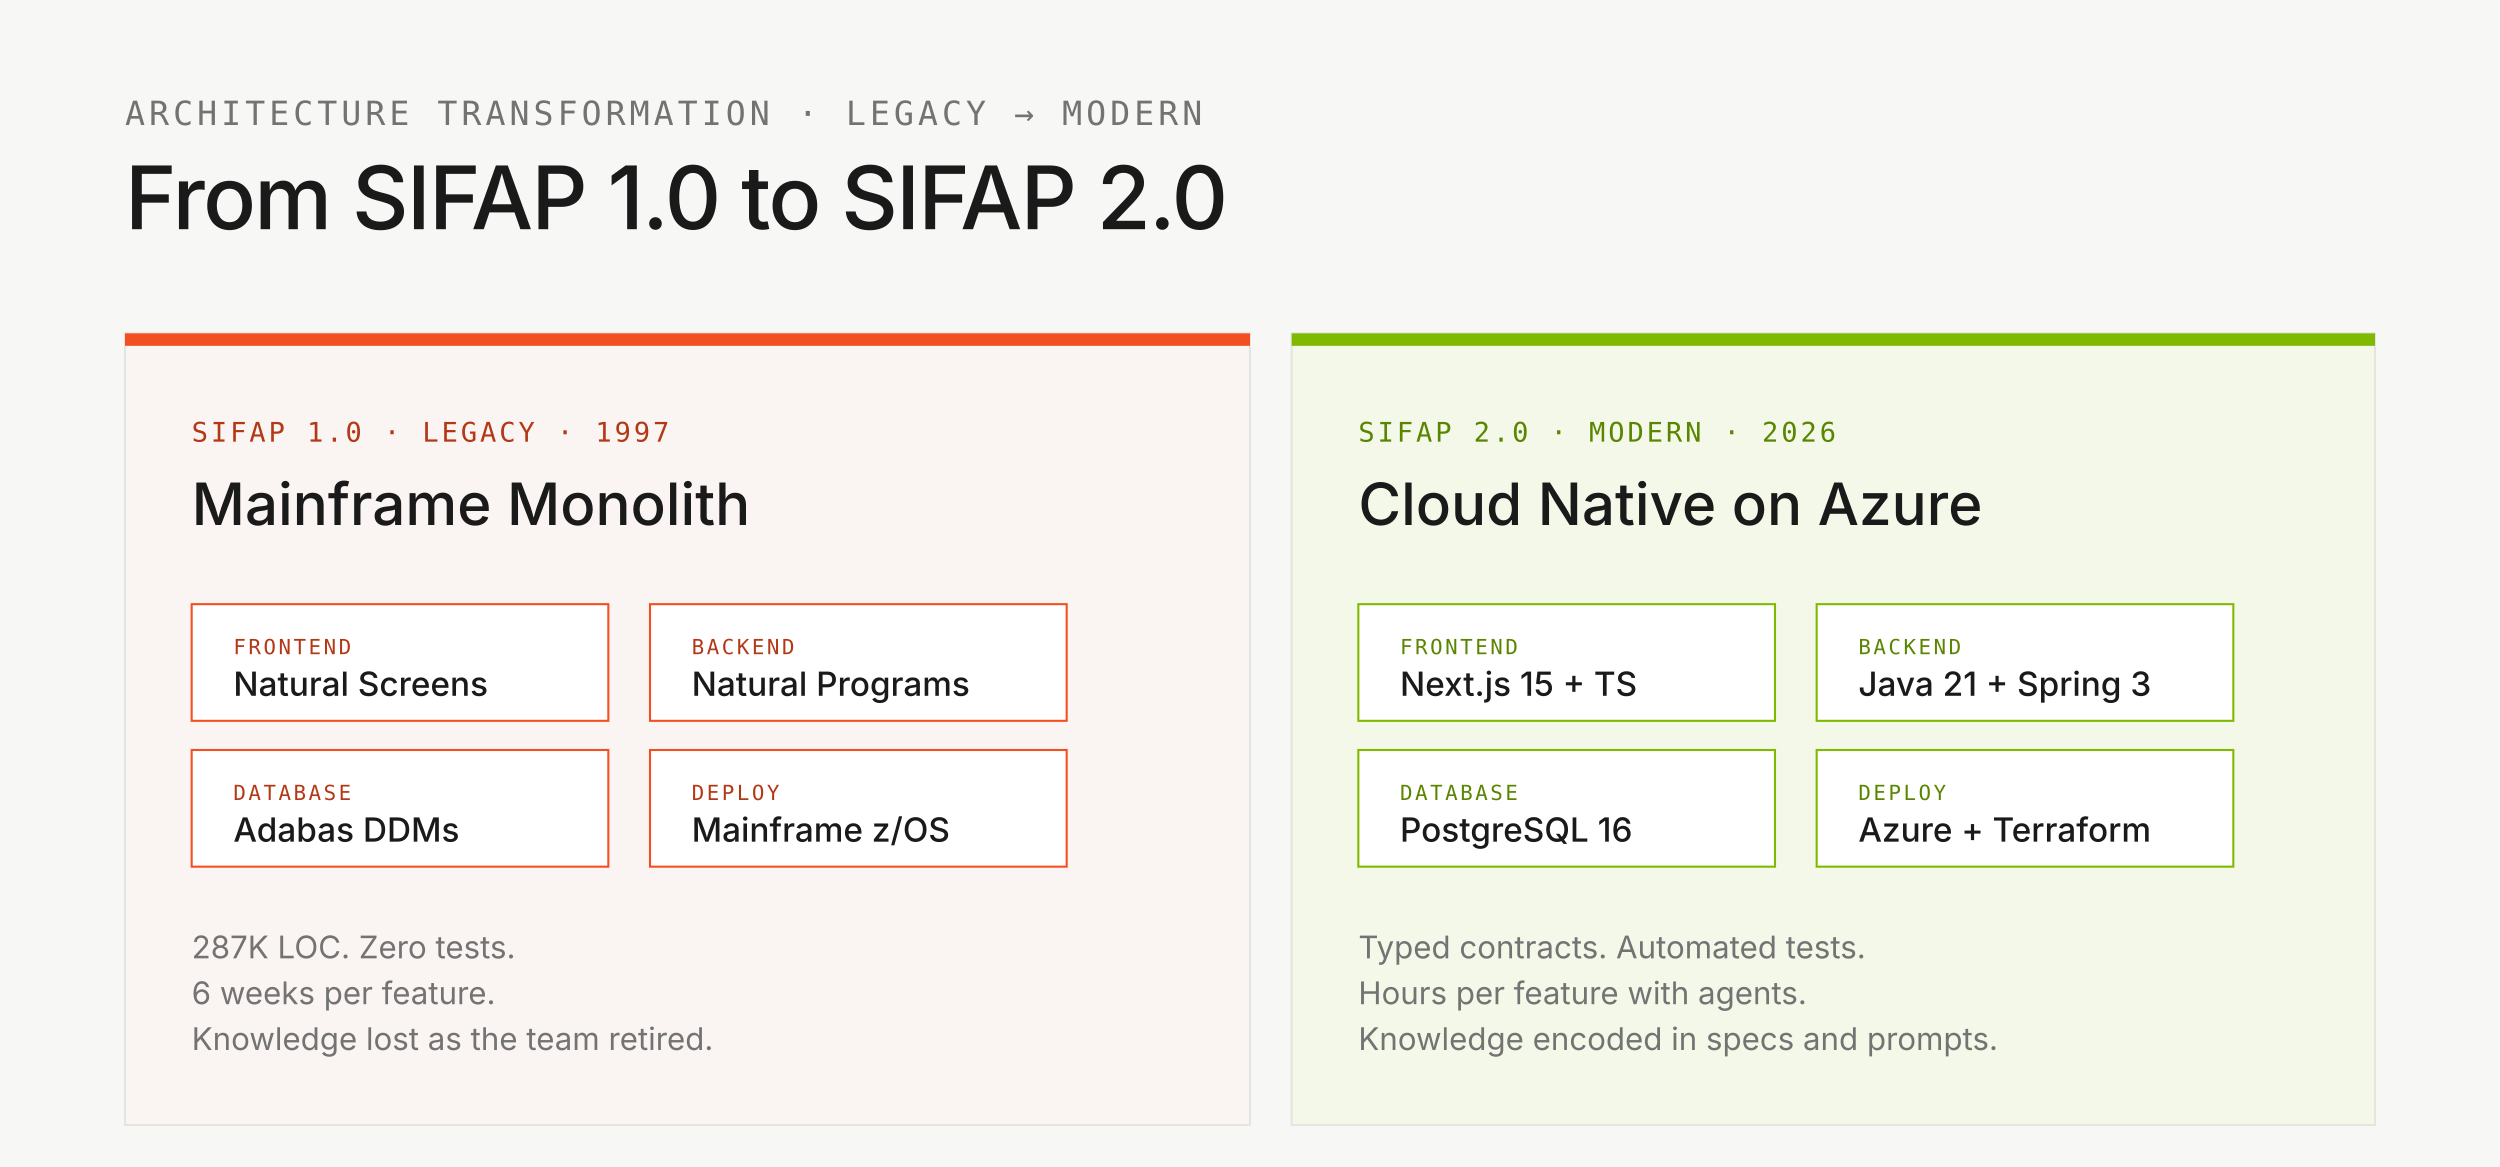
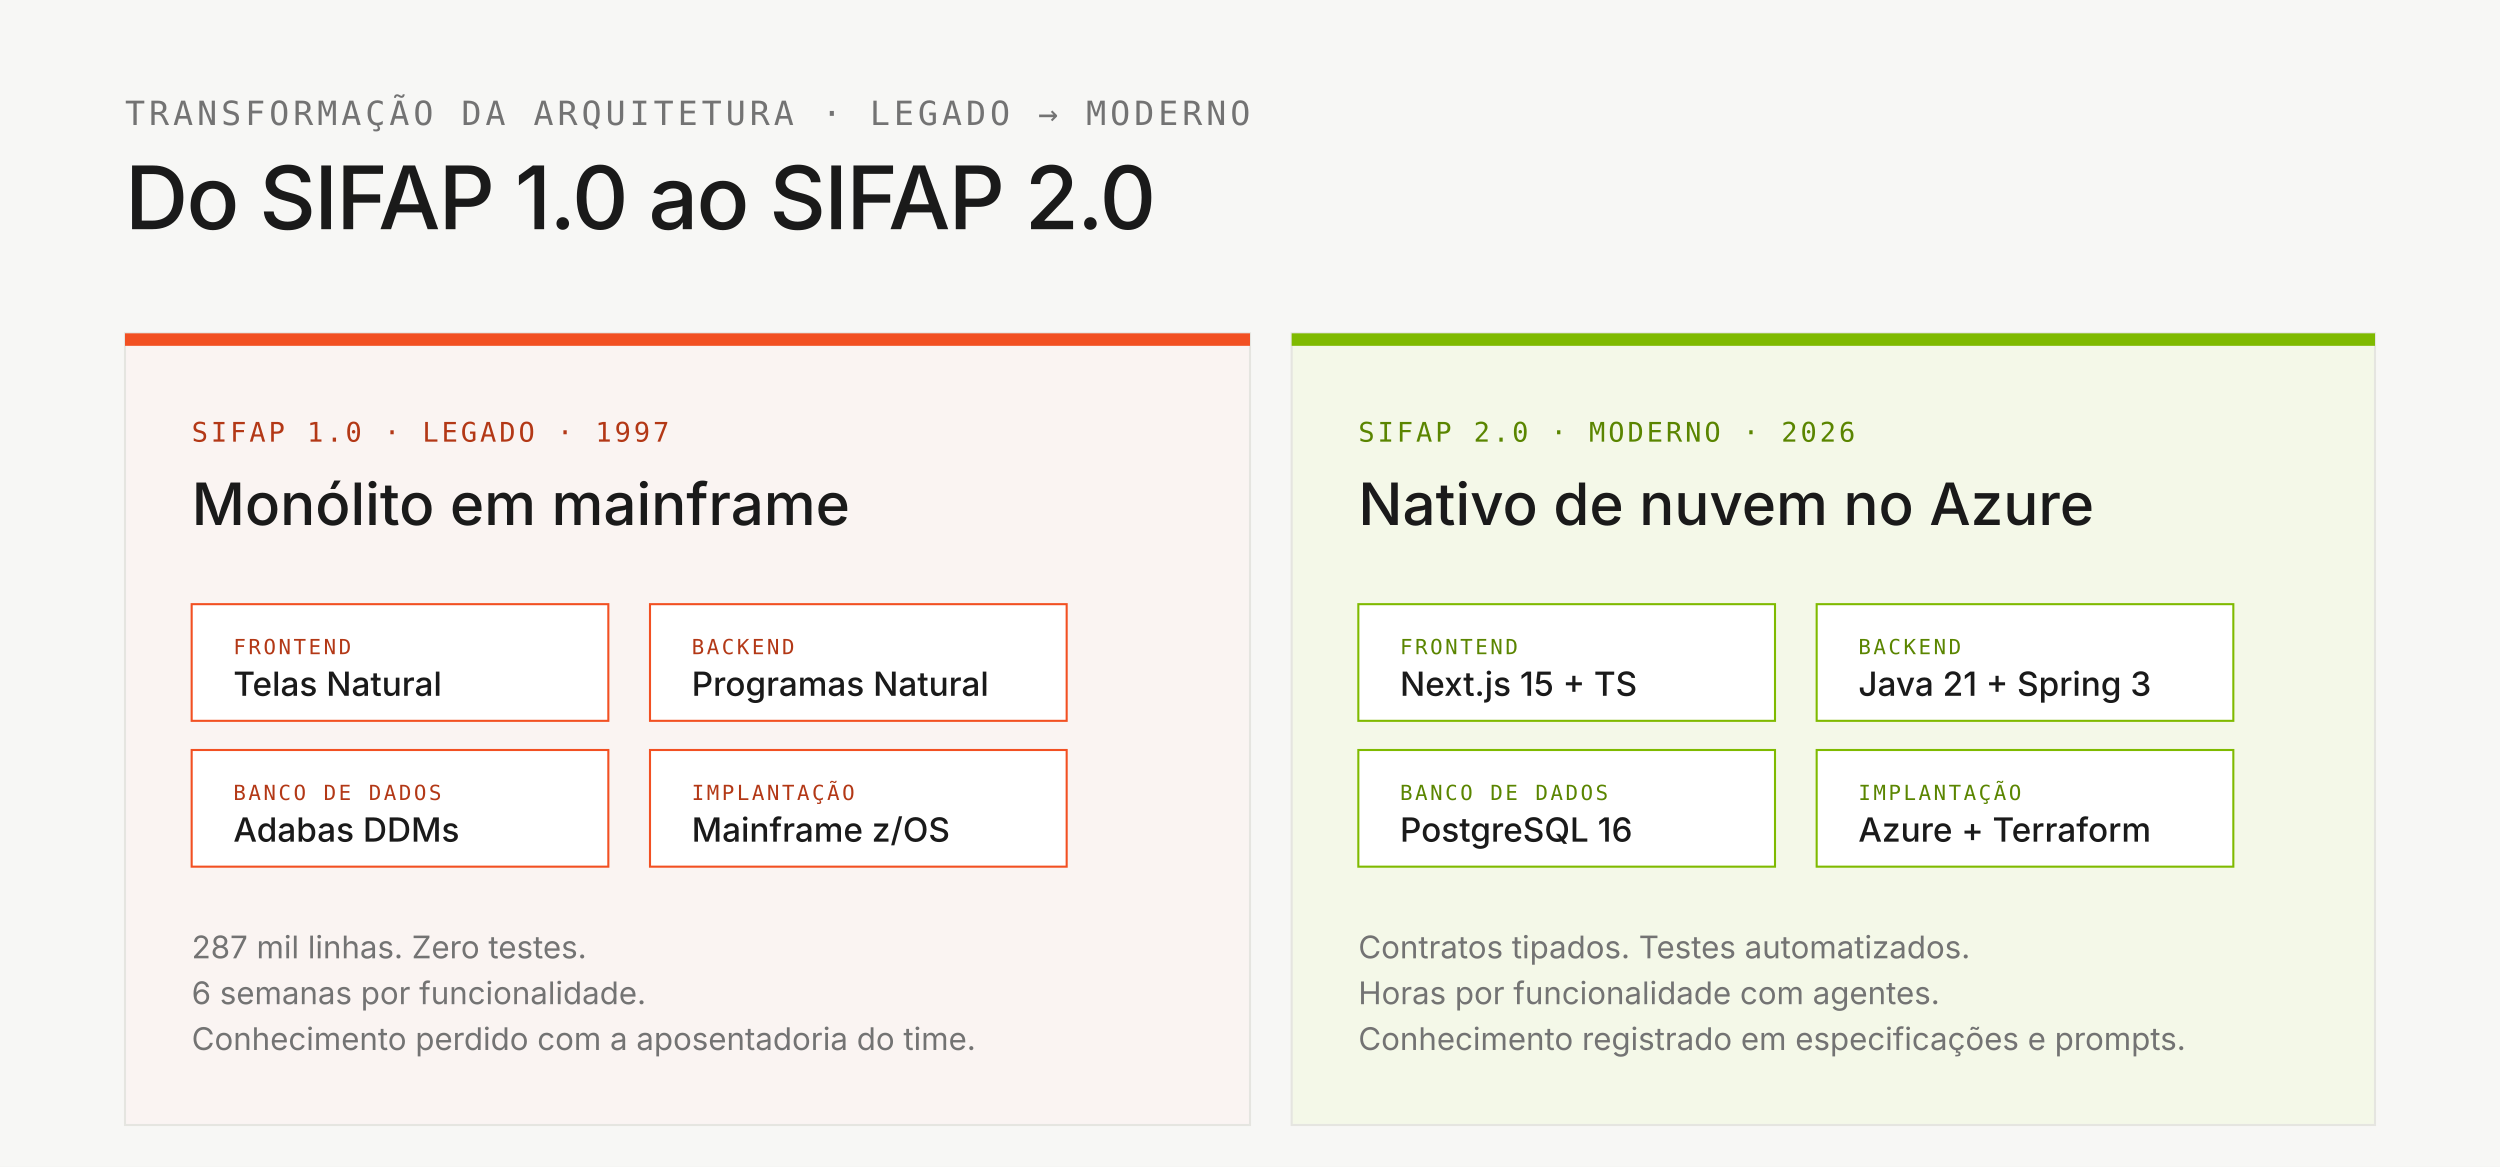
<svg xmlns="http://www.w3.org/2000/svg" viewBox="0 0 1200 560" font-family="Inter, system-ui, sans-serif">
  <rect width="1200" height="560" fill="#F7F7F5" />
-   <text x="60" y="60" fill="#737373" font-family="JetBrains Mono, monospace" font-size="16" font-weight="500" letter-spacing="1.9">ARCHITECTURE TRANSFORMATION · LEGACY → MODERN</text>
-   <text x="60" y="110" fill="#1A1A1A" font-size="42" font-weight="500" letter-spacing="-0.8">From SIFAP 1.0 to SIFAP 2.0</text>
+   <text x="60" y="60" fill="#737373" font-family="JetBrains Mono, monospace" font-size="16" font-weight="500" letter-spacing="1.9">TRANSFORMAÇÃO DA ARQUITETURA · LEGADO → MODERNO</text>
+   <text x="60" y="110" fill="#1A1A1A" font-size="42" font-weight="500" letter-spacing="-0.8">Do SIFAP 1.0 ao SIFAP 2.0</text>
  <g transform="translate(60, 160)">
    <rect width="540" height="380" fill="#FAF4F2" stroke="#E5E5E0" stroke-width="1" />
    <rect x="0" y="0" width="540" height="6" fill="#F25022" />
-     <text x="32" y="52" fill="#B33816" font-family="JetBrains Mono, monospace" font-size="13" font-weight="500" letter-spacing="1.4">SIFAP 1.0 · LEGACY · 1997</text>
-     <text x="32" y="92" fill="#1A1A1A" font-size="28" font-weight="500">Mainframe Monolith</text>
+     <text x="32" y="52" fill="#B33816" font-family="JetBrains Mono, monospace" font-size="13" font-weight="500" letter-spacing="1.4">SIFAP 1.0 · LEGADO · 1997</text>
+     <text x="32" y="92" fill="#1A1A1A" font-size="28" font-weight="500">Monólito em mainframe</text>
    <g transform="translate(32, 130)">
      <rect width="200" height="56" fill="#FFFFFF" stroke="#F25022" stroke-width="1" />
      <text x="20" y="24" fill="#B33816" font-family="JetBrains Mono, monospace" font-size="10" letter-spacing="1.2">FRONTEND</text>
-       <text x="20" y="44" fill="#1A1A1A" font-size="16" font-weight="500">Natural Screens</text>
+       <text x="20" y="44" fill="#1A1A1A" font-size="16" font-weight="500">Telas Natural</text>
    </g>
    <g transform="translate(252, 130)">
      <rect width="200" height="56" fill="#FFFFFF" stroke="#F25022" stroke-width="1" />
      <text x="20" y="24" fill="#B33816" font-family="JetBrains Mono, monospace" font-size="10" letter-spacing="1.2">BACKEND</text>
-       <text x="20" y="44" fill="#1A1A1A" font-size="16" font-weight="500">Natural Programs</text>
+       <text x="20" y="44" fill="#1A1A1A" font-size="16" font-weight="500">Programas Natural</text>
    </g>
    <g transform="translate(32, 200)">
      <rect width="200" height="56" fill="#FFFFFF" stroke="#F25022" stroke-width="1" />
-       <text x="20" y="24" fill="#B33816" font-family="JetBrains Mono, monospace" font-size="10" letter-spacing="1.2">DATABASE</text>
+       <text x="20" y="24" fill="#B33816" font-family="JetBrains Mono, monospace" font-size="10" letter-spacing="1.2">BANCO DE DADOS</text>
      <text x="20" y="44" fill="#1A1A1A" font-size="16" font-weight="500">Adabas DDMs</text>
    </g>
    <g transform="translate(252, 200)">
      <rect width="200" height="56" fill="#FFFFFF" stroke="#F25022" stroke-width="1" />
-       <text x="20" y="24" fill="#B33816" font-family="JetBrains Mono, monospace" font-size="10" letter-spacing="1.2">DEPLOY</text>
+       <text x="20" y="24" fill="#B33816" font-family="JetBrains Mono, monospace" font-size="10" letter-spacing="1.2">IMPLANTAÇÃO</text>
      <text x="20" y="44" fill="#1A1A1A" font-size="16" font-weight="500">Mainframe z/OS</text>
    </g>
-     <text x="32" y="300" fill="#737373" font-size="15">287K LOC. Zero tests.</text>
-     <text x="32" y="322" fill="#737373" font-size="15">6 weeks per feature.</text>
-     <text x="32" y="344" fill="#737373" font-size="15">Knowledge lost as the team retired.</text>
+     <text x="32" y="300" fill="#737373" font-size="15">287 mil linhas. Zero testes.</text>
+     <text x="32" y="322" fill="#737373" font-size="15">6 semanas por funcionalidade.</text>
+     <text x="32" y="344" fill="#737373" font-size="15">Conhecimento perdido com a aposentadoria do time.</text>
  </g>
  <g transform="translate(620, 160)">
    <rect width="520" height="380" fill="#F4F8E8" stroke="#E5E5E0" stroke-width="1" />
    <rect x="0" y="0" width="520" height="6" fill="#7FBA00" />
-     <text x="32" y="52" fill="#5A8500" font-family="JetBrains Mono, monospace" font-size="13" font-weight="500" letter-spacing="1.4">SIFAP 2.0 · MODERN · 2026</text>
-     <text x="32" y="92" fill="#1A1A1A" font-size="28" font-weight="500">Cloud Native on Azure</text>
+     <text x="32" y="52" fill="#5A8500" font-family="JetBrains Mono, monospace" font-size="13" font-weight="500" letter-spacing="1.4">SIFAP 2.0 · MODERNO · 2026</text>
+     <text x="32" y="92" fill="#1A1A1A" font-size="28" font-weight="500">Nativo de nuvem no Azure</text>
    <g transform="translate(32, 130)">
      <rect width="200" height="56" fill="#FFFFFF" stroke="#7FBA00" stroke-width="1" />
      <text x="20" y="24" fill="#5A8500" font-family="JetBrains Mono, monospace" font-size="10" letter-spacing="1.2">FRONTEND</text>
      <text x="20" y="44" fill="#1A1A1A" font-size="16" font-weight="500">Next.js 15 + TS</text>
    </g>
    <g transform="translate(252, 130)">
      <rect width="200" height="56" fill="#FFFFFF" stroke="#7FBA00" stroke-width="1" />
      <text x="20" y="24" fill="#5A8500" font-family="JetBrains Mono, monospace" font-size="10" letter-spacing="1.2">BACKEND</text>
      <text x="20" y="44" fill="#1A1A1A" font-size="16" font-weight="500">Java 21 + Spring 3</text>
    </g>
    <g transform="translate(32, 200)">
      <rect width="200" height="56" fill="#FFFFFF" stroke="#7FBA00" stroke-width="1" />
-       <text x="20" y="24" fill="#5A8500" font-family="JetBrains Mono, monospace" font-size="10" letter-spacing="1.2">DATABASE</text>
+       <text x="20" y="24" fill="#5A8500" font-family="JetBrains Mono, monospace" font-size="10" letter-spacing="1.2">BANCO DE DADOS</text>
      <text x="20" y="44" fill="#1A1A1A" font-size="16" font-weight="500">PostgreSQL 16</text>
    </g>
    <g transform="translate(252, 200)">
      <rect width="200" height="56" fill="#FFFFFF" stroke="#7FBA00" stroke-width="1" />
-       <text x="20" y="24" fill="#5A8500" font-family="JetBrains Mono, monospace" font-size="10" letter-spacing="1.2">DEPLOY</text>
+       <text x="20" y="24" fill="#5A8500" font-family="JetBrains Mono, monospace" font-size="10" letter-spacing="1.2">IMPLANTAÇÃO</text>
      <text x="20" y="44" fill="#1A1A1A" font-size="16" font-weight="500">Azure + Terraform</text>
    </g>
-     <text x="32" y="300" fill="#737373" font-size="15">Typed contracts. Automated tests.</text>
-     <text x="32" y="322" fill="#737373" font-size="15">Hours per feature with agents.</text>
-     <text x="32" y="344" fill="#737373" font-size="15">Knowledge encoded in specs and prompts.</text>
+     <text x="32" y="300" fill="#737373" font-size="15">Contratos tipados. Testes automatizados.</text>
+     <text x="32" y="322" fill="#737373" font-size="15">Horas por funcionalidade com agentes.</text>
+     <text x="32" y="344" fill="#737373" font-size="15">Conhecimento registrado em especificações e prompts.</text>
  </g>
</svg>
